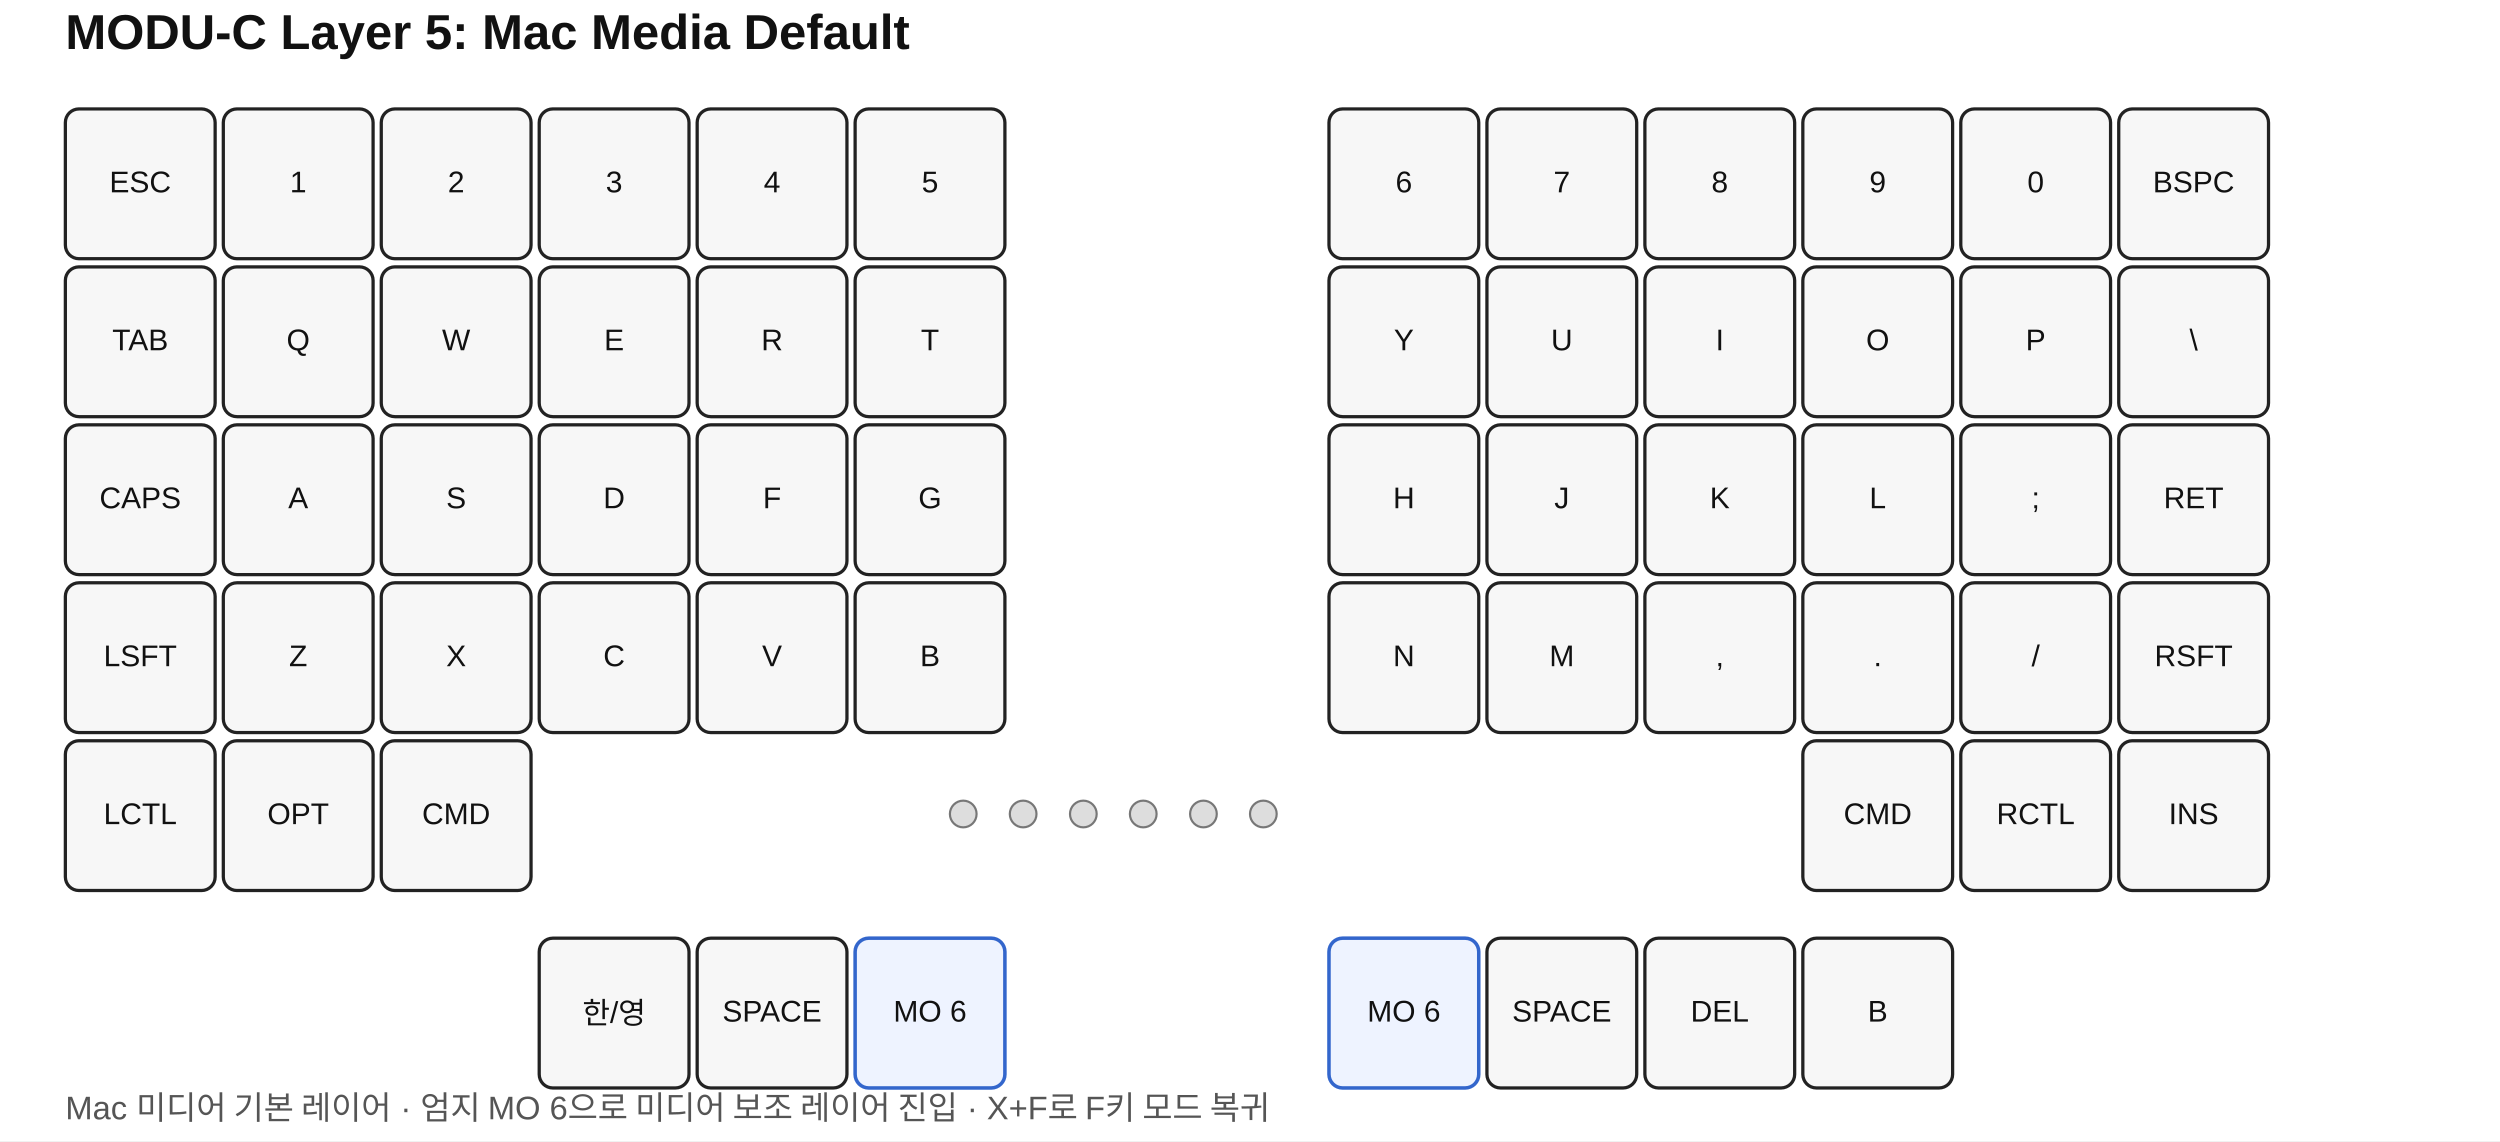
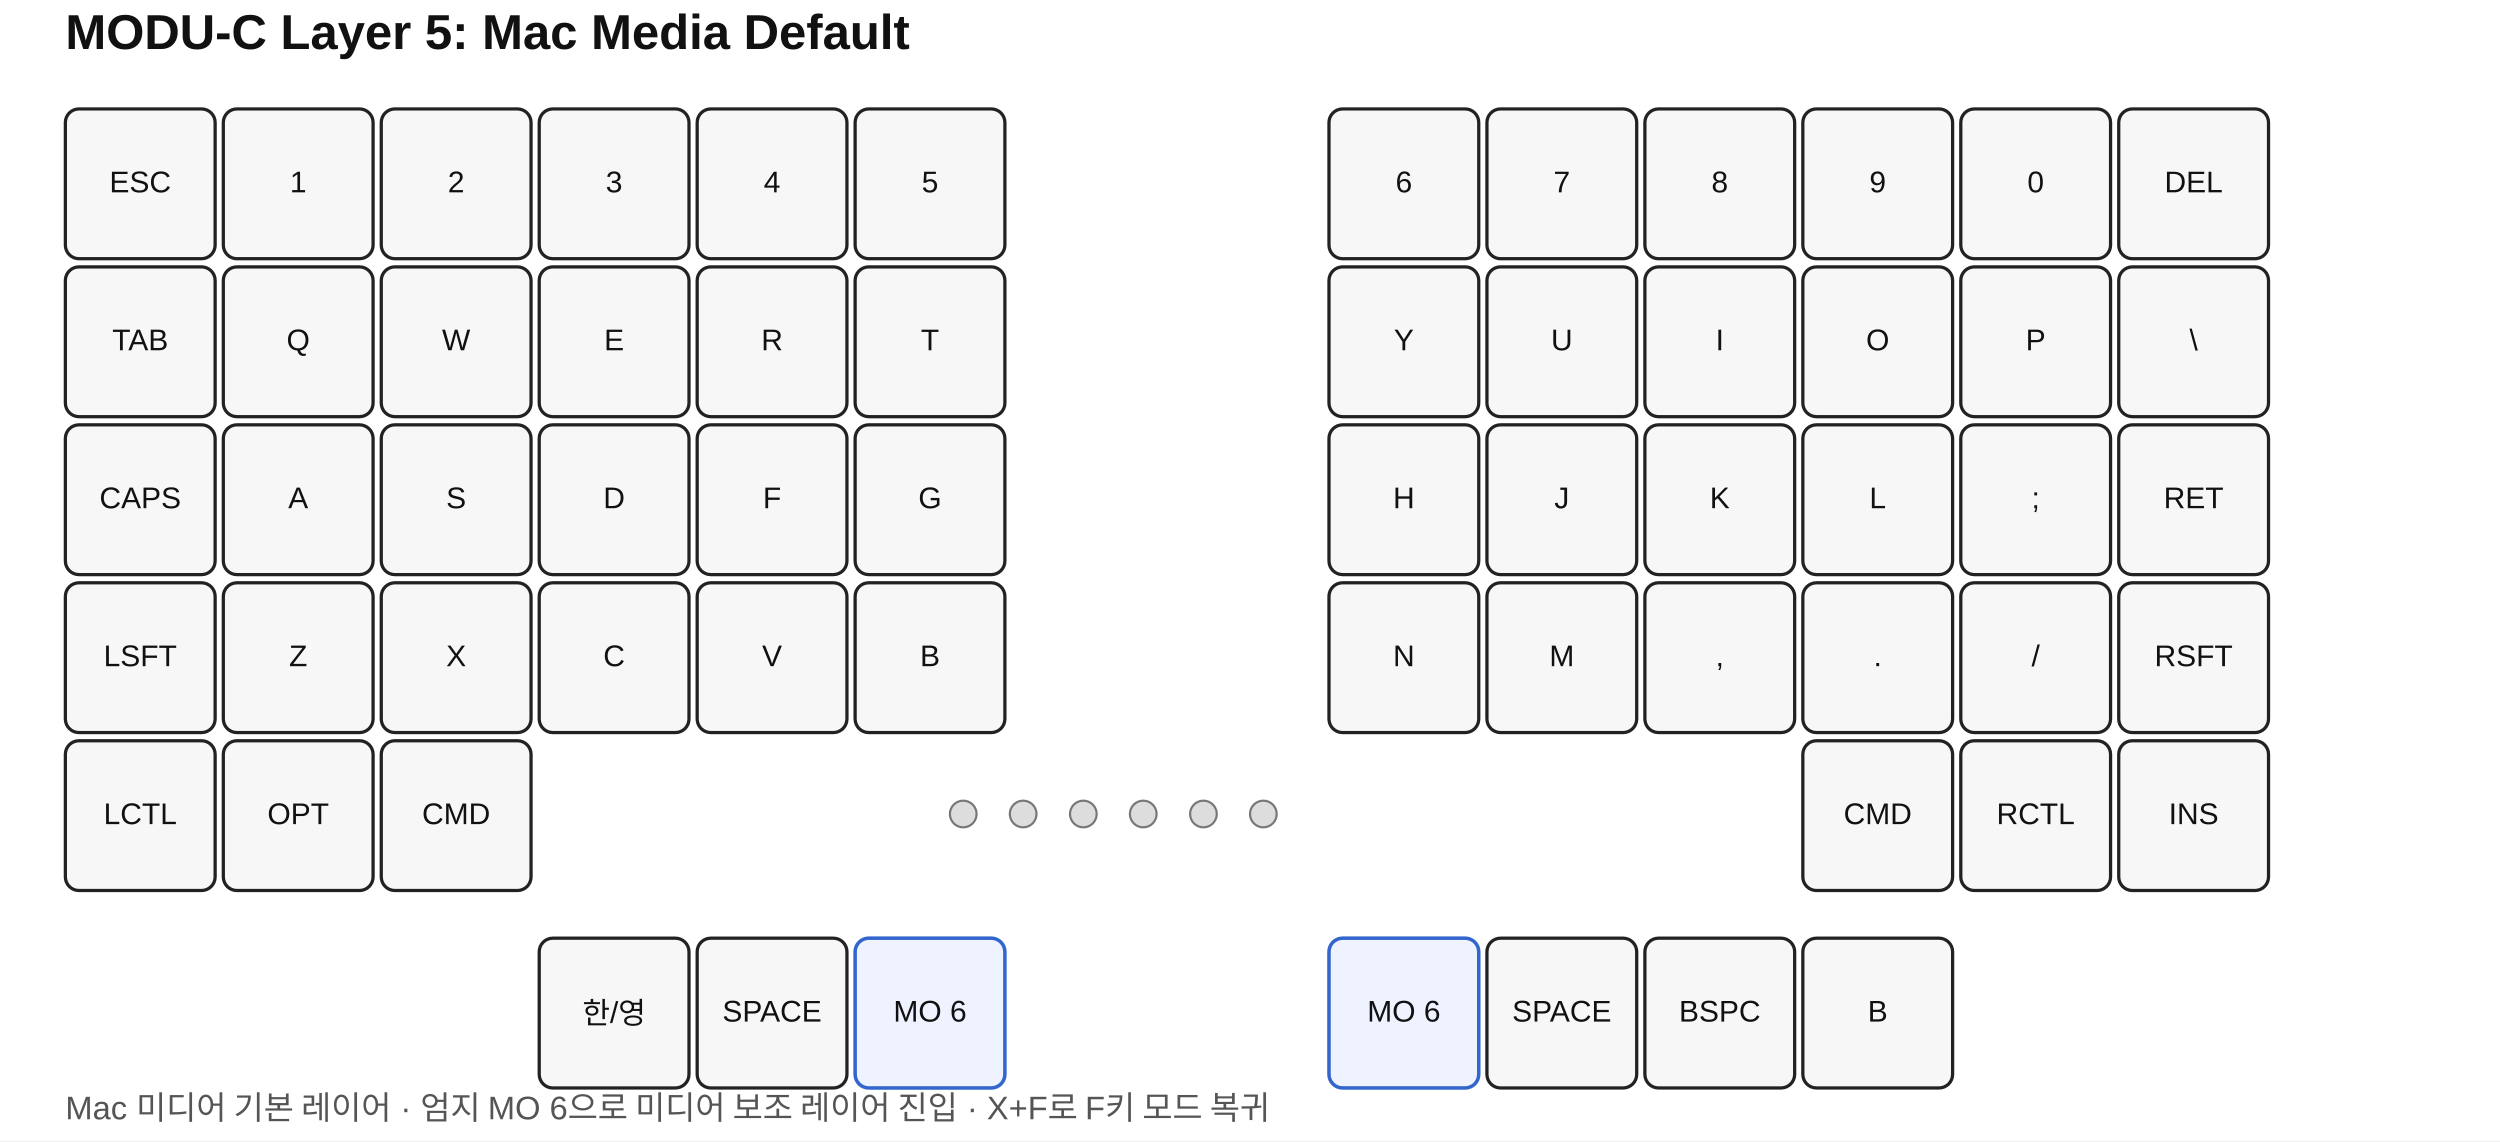
<svg xmlns="http://www.w3.org/2000/svg" width="918" height="419" viewBox="0 0 918 419">
  <rect width="100%" height="100%" fill="white" />
  <style>
text{font-family:Arial,sans-serif;fill:#111}
.key{fill:#f7f7f7;stroke:#222;stroke-width:1.2}
.trans{fill:#fcfcfc;stroke:#ccc;stroke-width:1;stroke-dasharray:3 3}
.mo{fill:#eef3ff;stroke:#3366cc;stroke-width:1.3}
.boot{fill:#ffeeee;stroke:#cc3333;stroke-width:1.3}
.none{fill:#ddd;stroke:#777;stroke-width:0.8}
.title{font-weight:700;font-size:18px}
.note{font-size:12px;fill:#555}
.label{font-size:11px;text-anchor:middle;dominant-baseline:middle}
.label-sm{font-size:9.5px;text-anchor:middle;dominant-baseline:middle}
.label-trans{font-size:10px;text-anchor:middle;dominant-baseline:middle;fill:#aaa}
</style>
  <text x="24" y="18" class="title">MODU-C Layer 5: Mac Media Default</text>
  <rect class="key" x="24.0" y="40.0" width="55.0" height="55.0" rx="5" />
  <text class="label" x="51.5" y="67.5">ESC</text>
  <rect class="key" x="82.0" y="40.0" width="55.0" height="55.0" rx="5" />
  <text class="label" x="109.5" y="67.5">1</text>
  <rect class="key" x="140.0" y="40.0" width="55.0" height="55.0" rx="5" />
  <text class="label" x="167.5" y="67.5">2</text>
  <rect class="key" x="198.0" y="40.0" width="55.0" height="55.0" rx="5" />
  <text class="label" x="225.5" y="67.5">3</text>
  <rect class="key" x="256.0" y="40.0" width="55.0" height="55.0" rx="5" />
  <text class="label" x="283.5" y="67.5">4</text>
  <rect class="key" x="314.0" y="40.0" width="55.0" height="55.0" rx="5" />
  <text class="label" x="341.5" y="67.5">5</text>
  <rect class="key" x="488.0" y="40.0" width="55.0" height="55.0" rx="5" />
  <text class="label" x="515.5" y="67.5">6</text>
  <rect class="key" x="546.0" y="40.0" width="55.0" height="55.0" rx="5" />
  <text class="label" x="573.5" y="67.5">7</text>
  <rect class="key" x="604.0" y="40.0" width="55.0" height="55.0" rx="5" />
  <text class="label" x="631.5" y="67.5">8</text>
  <rect class="key" x="662.0" y="40.0" width="55.0" height="55.0" rx="5" />
  <text class="label" x="689.5" y="67.5">9</text>
  <rect class="key" x="720.0" y="40.0" width="55.0" height="55.0" rx="5" />
  <text class="label" x="747.5" y="67.5">0</text>
  <rect class="key" x="778.0" y="40.0" width="55.0" height="55.0" rx="5" />
-   <text class="label" x="805.5" y="67.5">BSPC</text>
+   <text class="label" x="805.5" y="67.5">DEL</text>
  <rect class="key" x="24.0" y="98.0" width="55.0" height="55.0" rx="5" />
  <text class="label" x="51.5" y="125.5">TAB</text>
  <rect class="key" x="82.0" y="98.0" width="55.0" height="55.0" rx="5" />
  <text class="label" x="109.5" y="125.5">Q</text>
  <rect class="key" x="140.0" y="98.0" width="55.0" height="55.0" rx="5" />
  <text class="label" x="167.5" y="125.5">W</text>
  <rect class="key" x="198.0" y="98.0" width="55.0" height="55.0" rx="5" />
  <text class="label" x="225.5" y="125.5">E</text>
  <rect class="key" x="256.0" y="98.0" width="55.0" height="55.0" rx="5" />
  <text class="label" x="283.5" y="125.5">R</text>
  <rect class="key" x="314.0" y="98.0" width="55.0" height="55.0" rx="5" />
  <text class="label" x="341.5" y="125.5">T</text>
  <rect class="key" x="488.0" y="98.0" width="55.0" height="55.0" rx="5" />
  <text class="label" x="515.5" y="125.5">Y</text>
  <rect class="key" x="546.0" y="98.0" width="55.0" height="55.0" rx="5" />
  <text class="label" x="573.5" y="125.5">U</text>
  <rect class="key" x="604.0" y="98.0" width="55.0" height="55.0" rx="5" />
  <text class="label" x="631.5" y="125.5">I</text>
  <rect class="key" x="662.0" y="98.0" width="55.0" height="55.0" rx="5" />
  <text class="label" x="689.5" y="125.5">O</text>
  <rect class="key" x="720.0" y="98.0" width="55.0" height="55.0" rx="5" />
  <text class="label" x="747.5" y="125.5">P</text>
  <rect class="key" x="778.0" y="98.0" width="55.0" height="55.0" rx="5" />
  <text class="label" x="805.5" y="125.5">\</text>
  <rect class="key" x="24.0" y="156.0" width="55.0" height="55.0" rx="5" />
  <text class="label" x="51.5" y="183.5">CAPS</text>
  <rect class="key" x="82.0" y="156.0" width="55.0" height="55.0" rx="5" />
  <text class="label" x="109.5" y="183.5">A</text>
  <rect class="key" x="140.0" y="156.0" width="55.0" height="55.0" rx="5" />
  <text class="label" x="167.5" y="183.5">S</text>
  <rect class="key" x="198.0" y="156.0" width="55.0" height="55.0" rx="5" />
  <text class="label" x="225.5" y="183.5">D</text>
  <rect class="key" x="256.0" y="156.0" width="55.0" height="55.0" rx="5" />
  <text class="label" x="283.5" y="183.5">F</text>
  <rect class="key" x="314.0" y="156.0" width="55.0" height="55.0" rx="5" />
  <text class="label" x="341.5" y="183.5">G</text>
  <rect class="key" x="488.0" y="156.0" width="55.0" height="55.0" rx="5" />
  <text class="label" x="515.5" y="183.5">H</text>
  <rect class="key" x="546.0" y="156.0" width="55.0" height="55.0" rx="5" />
  <text class="label" x="573.5" y="183.5">J</text>
  <rect class="key" x="604.0" y="156.0" width="55.0" height="55.0" rx="5" />
  <text class="label" x="631.5" y="183.5">K</text>
  <rect class="key" x="662.0" y="156.0" width="55.0" height="55.0" rx="5" />
  <text class="label" x="689.5" y="183.5">L</text>
  <rect class="key" x="720.0" y="156.0" width="55.0" height="55.0" rx="5" />
  <text class="label" x="747.5" y="183.5">;</text>
  <rect class="key" x="778.0" y="156.0" width="55.0" height="55.0" rx="5" />
  <text class="label" x="805.5" y="183.5">RET</text>
  <rect class="key" x="24.0" y="214.0" width="55.0" height="55.0" rx="5" />
  <text class="label" x="51.5" y="241.5">LSFT</text>
  <rect class="key" x="82.0" y="214.0" width="55.0" height="55.0" rx="5" />
  <text class="label" x="109.5" y="241.5">Z</text>
  <rect class="key" x="140.0" y="214.0" width="55.0" height="55.0" rx="5" />
  <text class="label" x="167.5" y="241.5">X</text>
  <rect class="key" x="198.0" y="214.0" width="55.0" height="55.0" rx="5" />
  <text class="label" x="225.5" y="241.5">C</text>
  <rect class="key" x="256.0" y="214.0" width="55.0" height="55.0" rx="5" />
  <text class="label" x="283.5" y="241.5">V</text>
  <rect class="key" x="314.0" y="214.0" width="55.0" height="55.0" rx="5" />
  <text class="label" x="341.5" y="241.5">B</text>
  <rect class="key" x="488.0" y="214.0" width="55.0" height="55.0" rx="5" />
  <text class="label" x="515.5" y="241.5">N</text>
  <rect class="key" x="546.0" y="214.0" width="55.0" height="55.0" rx="5" />
  <text class="label" x="573.5" y="241.5">M</text>
  <rect class="key" x="604.0" y="214.0" width="55.0" height="55.0" rx="5" />
  <text class="label" x="631.5" y="241.5">,</text>
  <rect class="key" x="662.0" y="214.0" width="55.0" height="55.0" rx="5" />
  <text class="label" x="689.5" y="241.5">.</text>
  <rect class="key" x="720.0" y="214.0" width="55.0" height="55.0" rx="5" />
  <text class="label" x="747.5" y="241.5">/</text>
  <rect class="key" x="778.0" y="214.0" width="55.0" height="55.0" rx="5" />
  <text class="label" x="805.5" y="241.5">RSFT</text>
  <rect class="key" x="24.0" y="272.0" width="55.0" height="55.0" rx="5" />
  <text class="label" x="51.5" y="299.5">LCTL</text>
  <rect class="key" x="82.0" y="272.0" width="55.0" height="55.0" rx="5" />
  <text class="label" x="109.5" y="299.5">OPT</text>
  <rect class="key" x="140.0" y="272.0" width="55.0" height="55.0" rx="5" />
  <text class="label" x="167.5" y="299.5">CMD</text>
  <rect class="none" x="348.8" y="294.0" width="9.8" height="9.8" rx="5" />
  <rect class="none" x="370.8" y="294.0" width="9.8" height="9.8" rx="5" />
  <rect class="none" x="392.9" y="294.0" width="9.8" height="9.8" rx="5" />
  <rect class="none" x="414.9" y="294.0" width="9.8" height="9.8" rx="5" />
  <rect class="none" x="437.0" y="294.0" width="9.8" height="9.8" rx="5" />
  <rect class="none" x="459.0" y="294.0" width="9.8" height="9.8" rx="5" />
  <rect class="key" x="662.0" y="272.0" width="55.0" height="55.0" rx="5" />
  <text class="label" x="689.5" y="299.5">CMD</text>
  <rect class="key" x="720.0" y="272.0" width="55.0" height="55.0" rx="5" />
  <text class="label" x="747.5" y="299.5">RCTL</text>
  <rect class="key" x="778.0" y="272.0" width="55.0" height="55.0" rx="5" />
  <text class="label" x="805.5" y="299.5">INS</text>
  <rect class="key" x="198.0" y="344.5" width="55.0" height="55.0" rx="5" />
  <text class="label" x="225.5" y="372.0">한/영</text>
  <rect class="key" x="256.0" y="344.5" width="55.0" height="55.0" rx="5" />
  <text class="label" x="283.5" y="372.0">SPACE</text>
  <rect class="mo" x="314.0" y="344.5" width="55.0" height="55.0" rx="5" />
  <text class="label" x="341.5" y="372.0">MO 6</text>
  <rect class="mo" x="488.0" y="344.5" width="55.0" height="55.0" rx="5" />
  <text class="label" x="515.5" y="372.0">MO 6</text>
  <rect class="key" x="546.0" y="344.5" width="55.0" height="55.0" rx="5" />
  <text class="label" x="573.5" y="372.0">SPACE</text>
  <rect class="key" x="604.0" y="344.5" width="55.0" height="55.0" rx="5" />
-   <text class="label" x="631.5" y="372.0">DEL</text>
+   <text class="label" x="631.5" y="372.0">BSPC</text>
  <rect class="key" x="662.0" y="344.5" width="55.0" height="55.0" rx="5" />
  <text class="label" x="689.5" y="372.0">B</text>
  <text x="24" y="411" class="note">Mac 미디어 기본 레이어 · 엄지 MO 6으로 미디어 보조 레이어 진입 · X+F로 F키 모드 복귀</text>
</svg>
